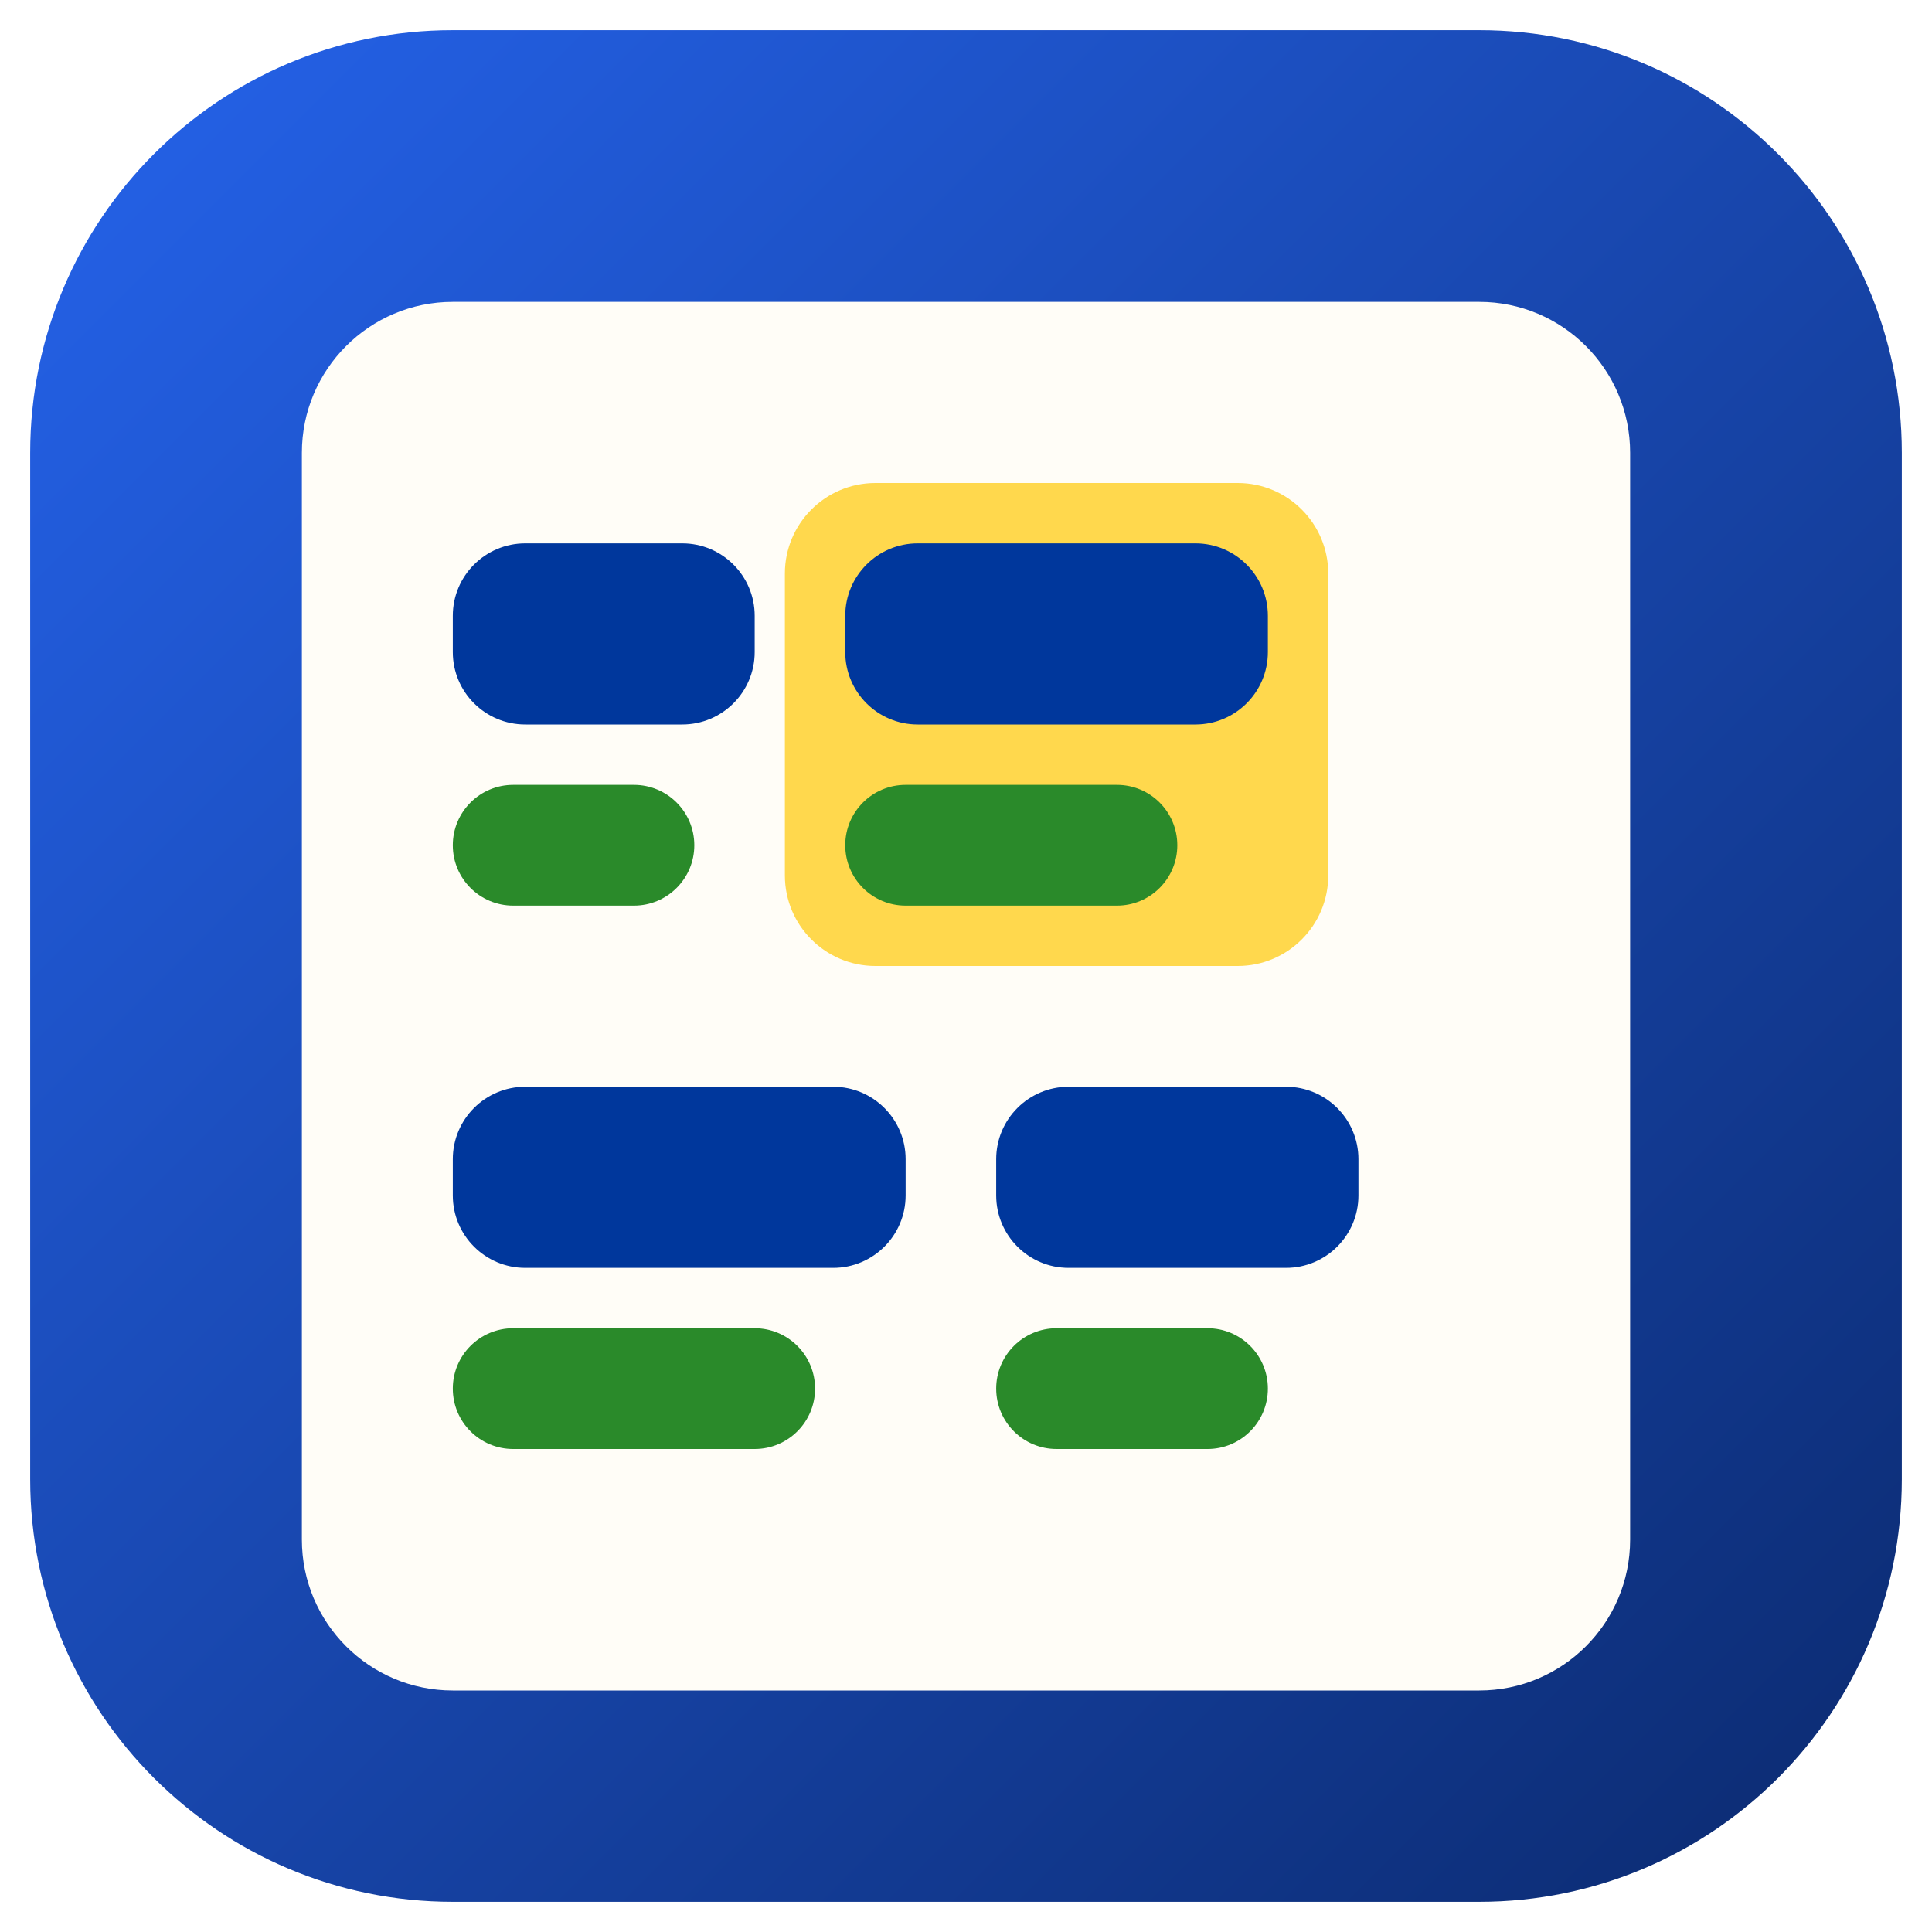
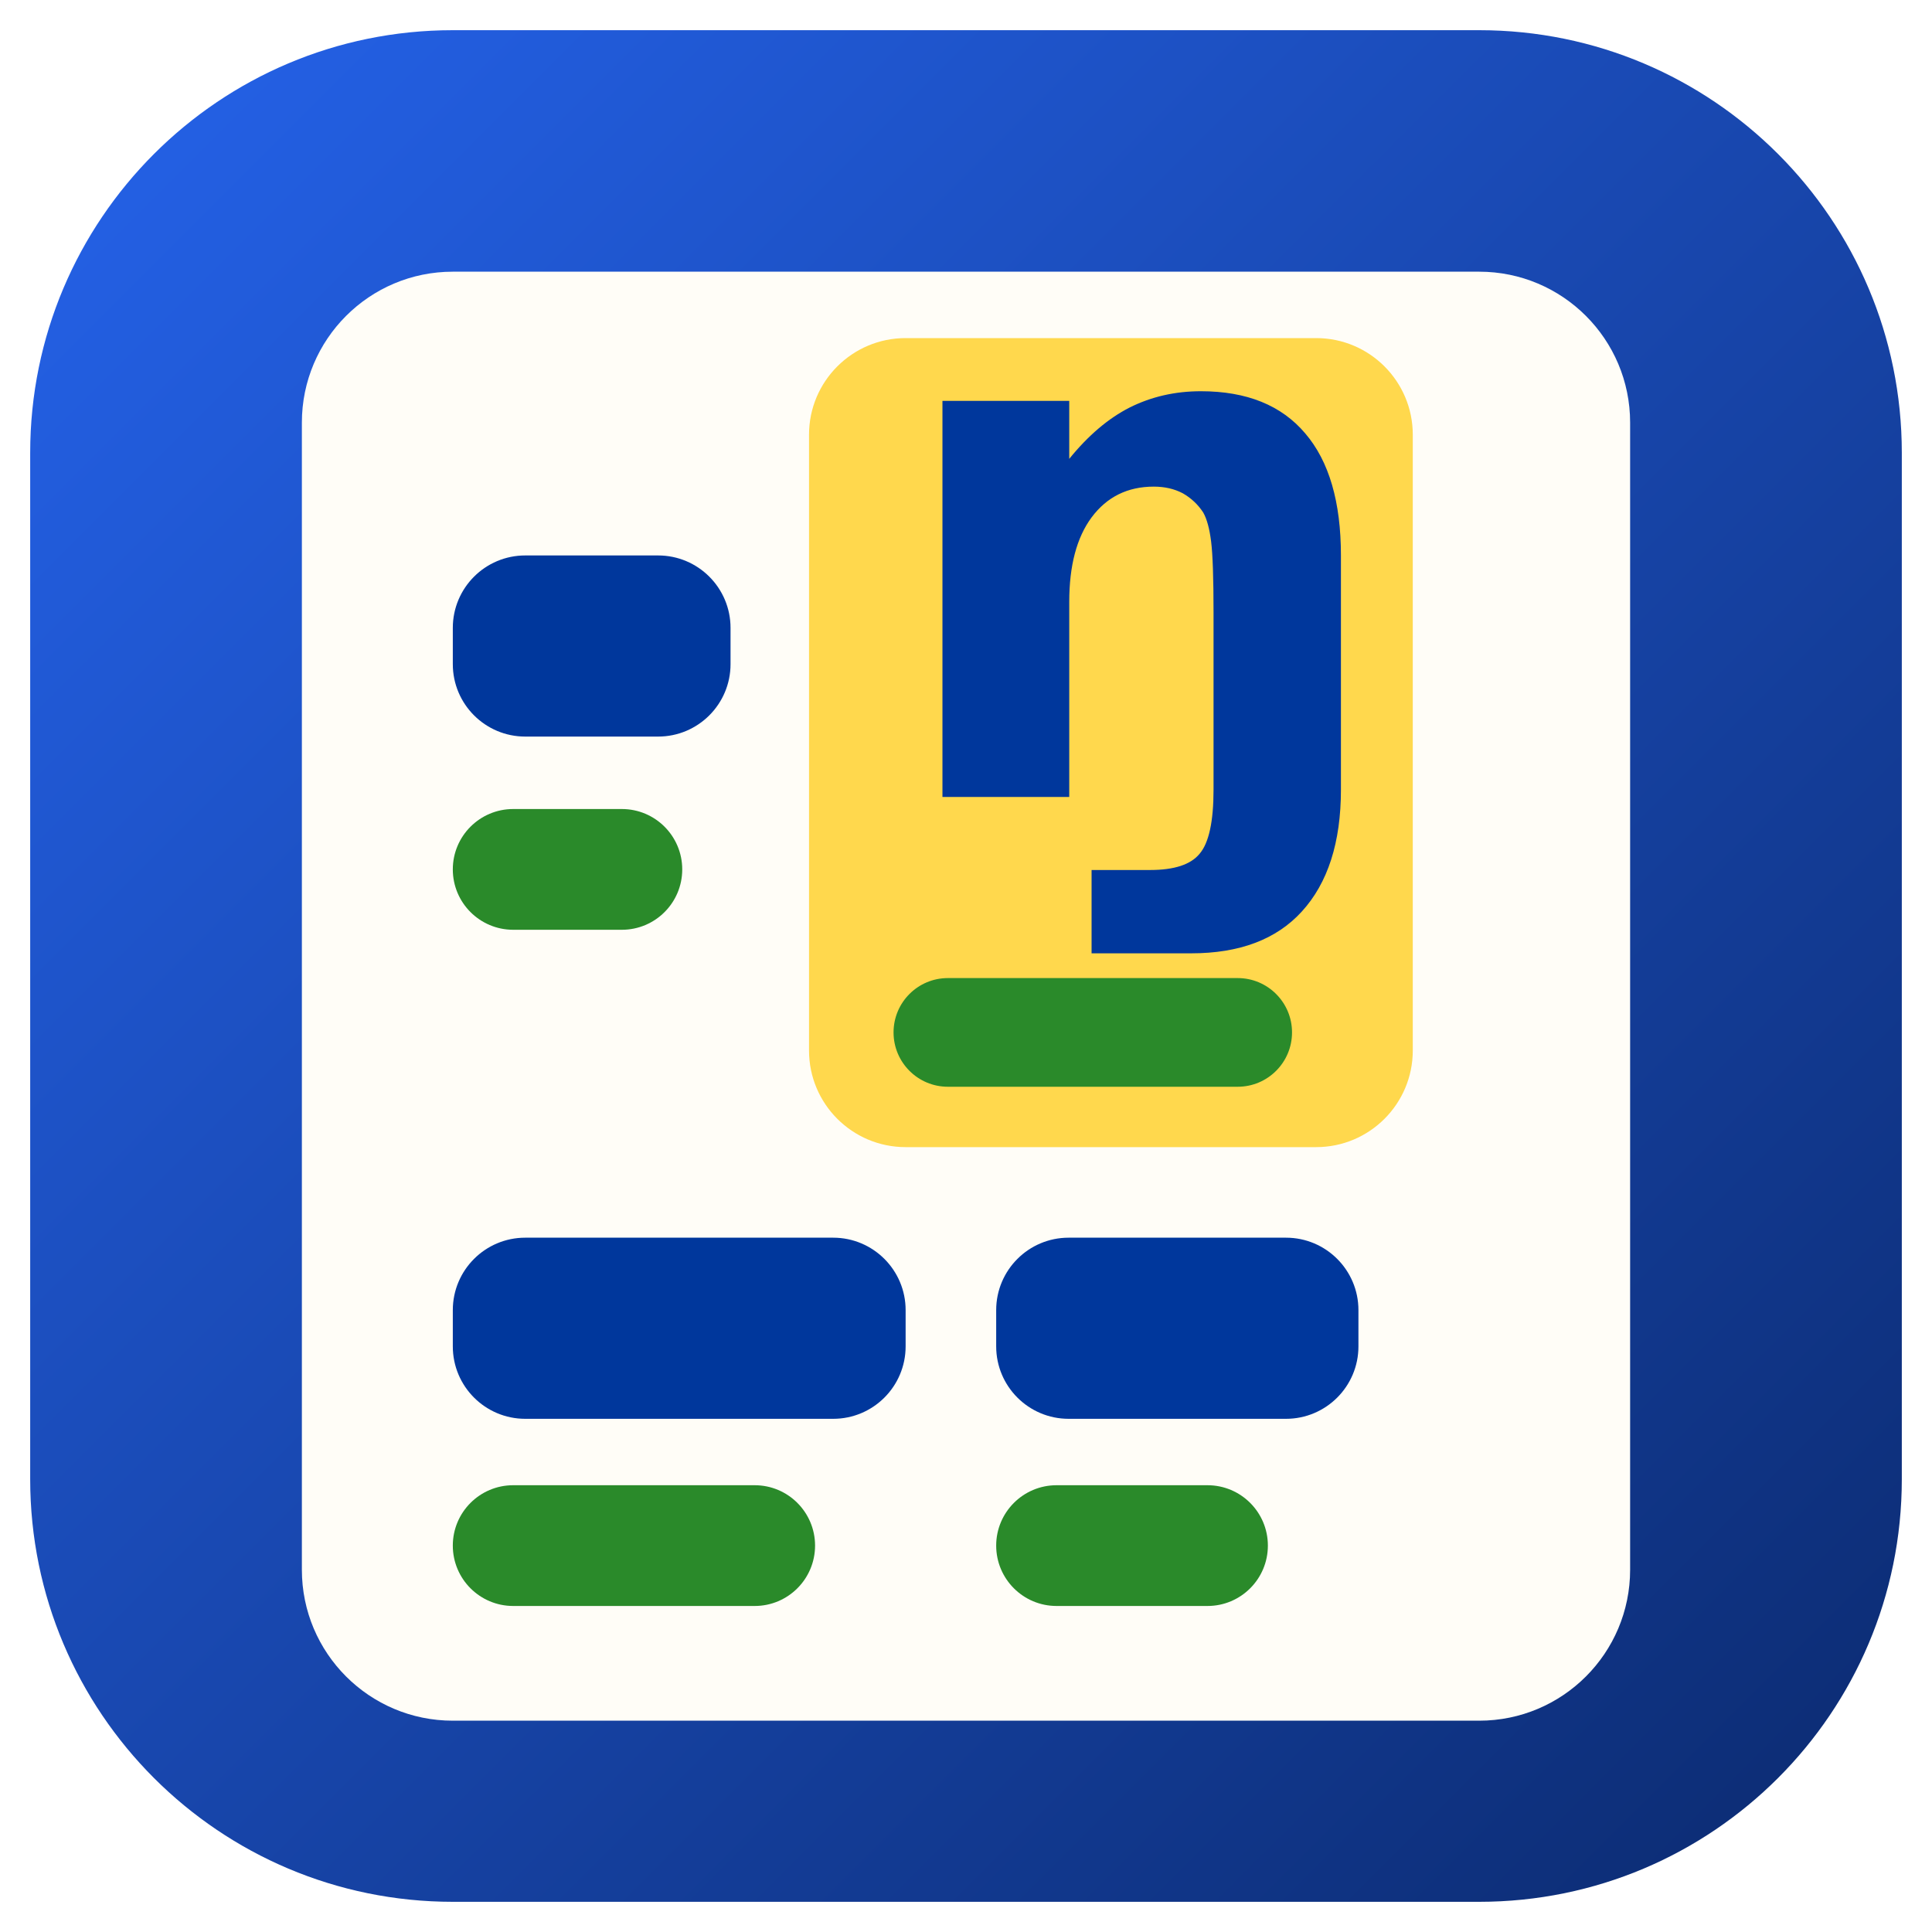
<svg xmlns="http://www.w3.org/2000/svg" viewBox="0 0 32 32">
  <defs>
    <linearGradient id="bg" x1="0" y1="0" x2="1" y2="1">
      <stop offset="0" stop-color="#2563eb" />
      <stop offset="1" stop-color="#0b2a6f" />
    </linearGradient>
  </defs>
  <rect x="0.5" y="0.5" width="31" height="31" rx="7" fill="url(#bg)" />
-   <rect x="5" y="5" width="22" height="23" rx="2.5" fill="#fffdf7" />
-   <rect x="13" y="8" width="9" height="8" rx="1.5" fill="#ffd84d" />
+   <rect x="5" y="4.5" width="22" height="24" rx="2.5" fill="#fffdf7" />
+   <rect x="13.4" y="5.6" width="10" height="13.4" rx="1.6" fill="#ffd84d" />
  <g fill="#00379c">
-     <rect x="7.5" y="9" width="5" height="3" rx="1.2" />
-     <rect x="14" y="9" width="7" height="3" rx="1.2" />
-     <rect x="7.5" y="18" width="7.5" height="3" rx="1.2" />
-     <rect x="16.5" y="18" width="6" height="3" rx="1.2" />
+     <rect x="7.5" y="9.2" width="4.6" height="3" rx="1.2" />
+     <path d="M22.21 9.2V13.08Q22.21 14.39 21.56 15.1Q20.93 15.79 19.73 15.79H18.08V14.41H19.05Q19.65 14.41 19.87 14.14Q20.1 13.87 20.1 13.08V10.14Q20.1 9.29 20.06 8.97Q20.02 8.65 19.93 8.49Q19.8 8.29 19.59 8.17Q19.38 8.06 19.11 8.06Q18.46 8.06 18.08 8.57Q17.71 9.07 17.71 9.97V13.2H15.61V6.64H17.71V7.6Q18.18 7.02 18.71 6.75Q19.25 6.48 19.89 6.48Q21.03 6.48 21.62 7.18Q22.21 7.87 22.21 9.2Z" />
+     <rect x="7.5" y="20.5" width="7.5" height="3" rx="1.2" />
+     <rect x="16.5" y="20.5" width="6" height="3" rx="1.2" />
  </g>
  <g fill="#2a8a2a">
-     <rect x="7.5" y="13" width="4" height="2" rx="1" />
-     <rect x="14" y="13" width="5.5" height="2" rx="1" />
-     <rect x="7.5" y="22" width="6" height="2" rx="1" />
-     <rect x="16.5" y="22" width="4.5" height="2" rx="1" />
+     <rect x="7.5" y="13.4" width="3.8" height="2" rx="1" />
+     <rect x="14.8" y="16.2" width="6.6" height="1.8" rx="0.9" />
+     <rect x="7.5" y="24.6" width="6" height="2" rx="1" />
+     <rect x="16.5" y="24.6" width="4.5" height="2" rx="1" />
  </g>
</svg>
